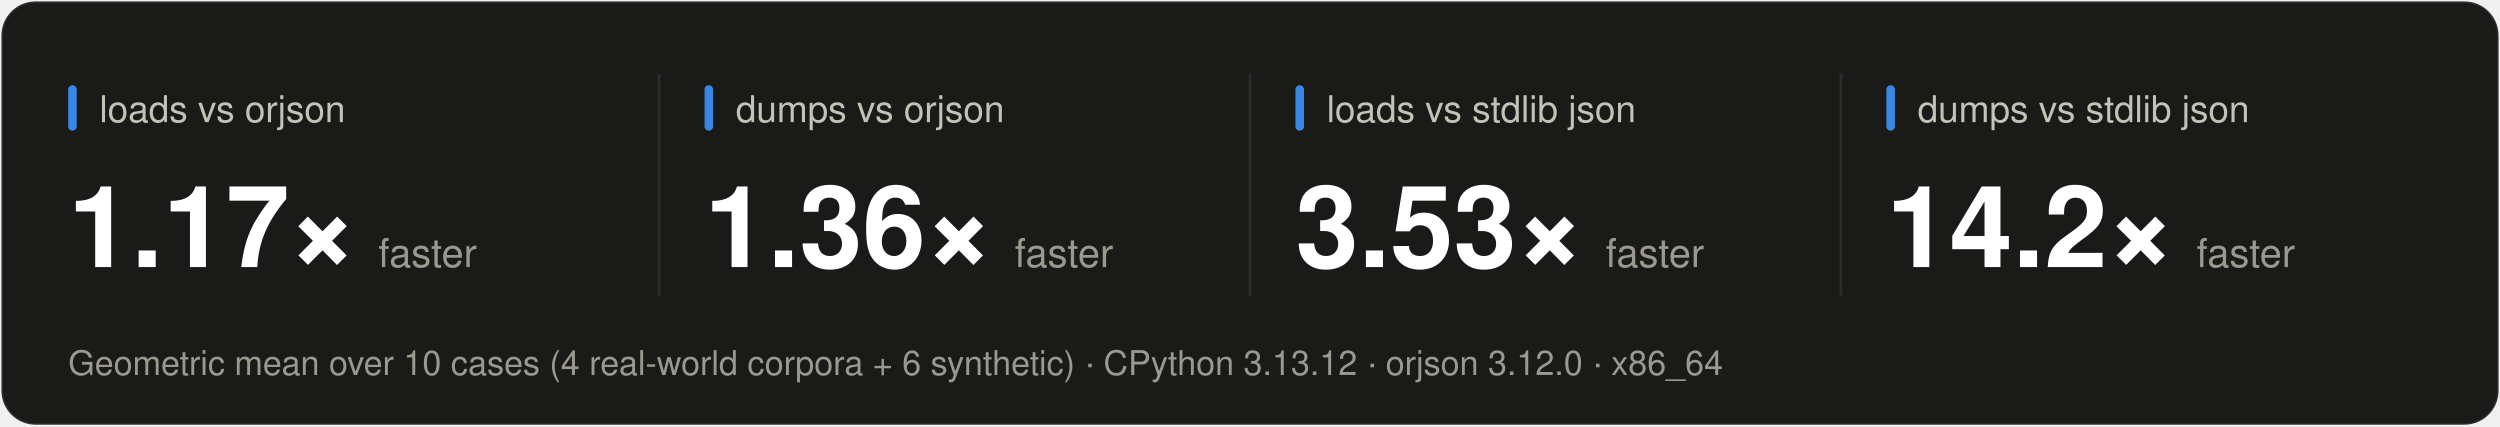
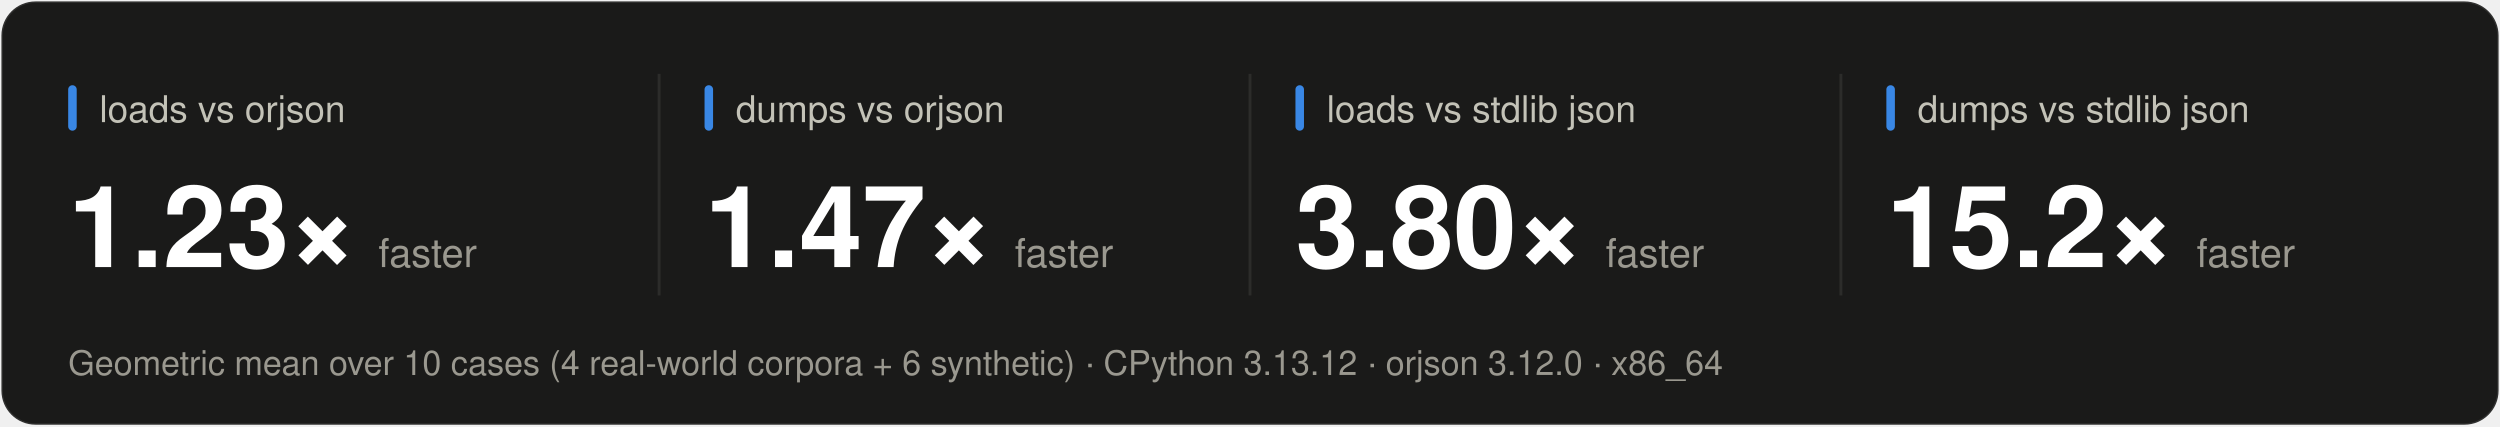
- <svg xmlns="http://www.w3.org/2000/svg" width="880" height="150" viewBox="0 0 880 150" role="img" aria-label="rjson speedups: loads vs orjson 1.17×; dumps vs orjson 1.36×; loads vs stdlib json 3.53×; dumps vs stdlib json 14.2×">
+ <svg xmlns="http://www.w3.org/2000/svg" width="880" height="150" viewBox="0 0 880 150" role="img" aria-label="rjson speedups: loads vs orjson 1.23×; dumps vs orjson 1.47×; loads vs stdlib json 3.80×; dumps vs stdlib json 15.2×">
  <rect x="0.5" y="0.5" width="879" height="149" rx="12" fill="#1a1a19" stroke="rgba(255,255,255,0.10)" />
  <rect x="24.0" y="30" width="3" height="16" rx="1.5" fill="#3987e5" />
  <text x="35.0" y="43.0" font-family="system-ui, -apple-system, &quot;Segoe UI&quot;, Helvetica, Arial, sans-serif" font-size="13" font-weight="400" fill="#c3c2b7" text-anchor="start">loads vs orjson</text>
-   <text x="24.0" y="94" font-family="system-ui, -apple-system, &quot;Segoe UI&quot;, Helvetica, Arial, sans-serif" font-size="40" font-weight="600" fill="#ffffff">1.17×<tspan dx="8" font-size="14" font-weight="400" fill="#9a988f">faster</tspan>
+   <text x="24.0" y="94" font-family="system-ui, -apple-system, &quot;Segoe UI&quot;, Helvetica, Arial, sans-serif" font-size="40" font-weight="600" fill="#ffffff">1.23×<tspan dx="8" font-size="14" font-weight="400" fill="#9a988f">faster</tspan>
  </text>
  <line x1="232.0" y1="26" x2="232.0" y2="104" stroke="#2c2c2a" stroke-width="1" />
  <rect x="248.0" y="30" width="3" height="16" rx="1.5" fill="#3987e5" />
  <text x="259.0" y="43.0" font-family="system-ui, -apple-system, &quot;Segoe UI&quot;, Helvetica, Arial, sans-serif" font-size="13" font-weight="400" fill="#c3c2b7" text-anchor="start">dumps vs orjson</text>
-   <text x="248.0" y="94" font-family="system-ui, -apple-system, &quot;Segoe UI&quot;, Helvetica, Arial, sans-serif" font-size="40" font-weight="600" fill="#ffffff">1.36×<tspan dx="8" font-size="14" font-weight="400" fill="#9a988f">faster</tspan>
+   <text x="248.0" y="94" font-family="system-ui, -apple-system, &quot;Segoe UI&quot;, Helvetica, Arial, sans-serif" font-size="40" font-weight="600" fill="#ffffff">1.47×<tspan dx="8" font-size="14" font-weight="400" fill="#9a988f">faster</tspan>
  </text>
  <line x1="440.0" y1="26" x2="440.0" y2="104" stroke="#2c2c2a" stroke-width="1" />
  <rect x="456.0" y="30" width="3" height="16" rx="1.5" fill="#3987e5" />
  <text x="467.0" y="43.0" font-family="system-ui, -apple-system, &quot;Segoe UI&quot;, Helvetica, Arial, sans-serif" font-size="13" font-weight="400" fill="#c3c2b7" text-anchor="start">loads vs stdlib json</text>
-   <text x="456.0" y="94" font-family="system-ui, -apple-system, &quot;Segoe UI&quot;, Helvetica, Arial, sans-serif" font-size="40" font-weight="600" fill="#ffffff">3.53×<tspan dx="8" font-size="14" font-weight="400" fill="#9a988f">faster</tspan>
+   <text x="456.0" y="94" font-family="system-ui, -apple-system, &quot;Segoe UI&quot;, Helvetica, Arial, sans-serif" font-size="40" font-weight="600" fill="#ffffff">3.80×<tspan dx="8" font-size="14" font-weight="400" fill="#9a988f">faster</tspan>
  </text>
  <line x1="648.0" y1="26" x2="648.0" y2="104" stroke="#2c2c2a" stroke-width="1" />
  <rect x="664.0" y="30" width="3" height="16" rx="1.5" fill="#3987e5" />
  <text x="675.0" y="43.0" font-family="system-ui, -apple-system, &quot;Segoe UI&quot;, Helvetica, Arial, sans-serif" font-size="13" font-weight="400" fill="#c3c2b7" text-anchor="start">dumps vs stdlib json</text>
-   <text x="664.0" y="94" font-family="system-ui, -apple-system, &quot;Segoe UI&quot;, Helvetica, Arial, sans-serif" font-size="40" font-weight="600" fill="#ffffff">14.2×<tspan dx="8" font-size="14" font-weight="400" fill="#9a988f">faster</tspan>
+   <text x="664.0" y="94" font-family="system-ui, -apple-system, &quot;Segoe UI&quot;, Helvetica, Arial, sans-serif" font-size="40" font-weight="600" fill="#ffffff">15.2×<tspan dx="8" font-size="14" font-weight="400" fill="#9a988f">faster</tspan>
  </text>
  <text x="24.0" y="132.0" font-family="system-ui, -apple-system, &quot;Segoe UI&quot;, Helvetica, Arial, sans-serif" font-size="12" font-weight="400" fill="#9a988f" text-anchor="start">Geometric mean over 10 cases (4 real-world corpora + 6 synthetic) · CPython 3.13.12 · orjson 3.12.0 · x86_64</text>
</svg>
